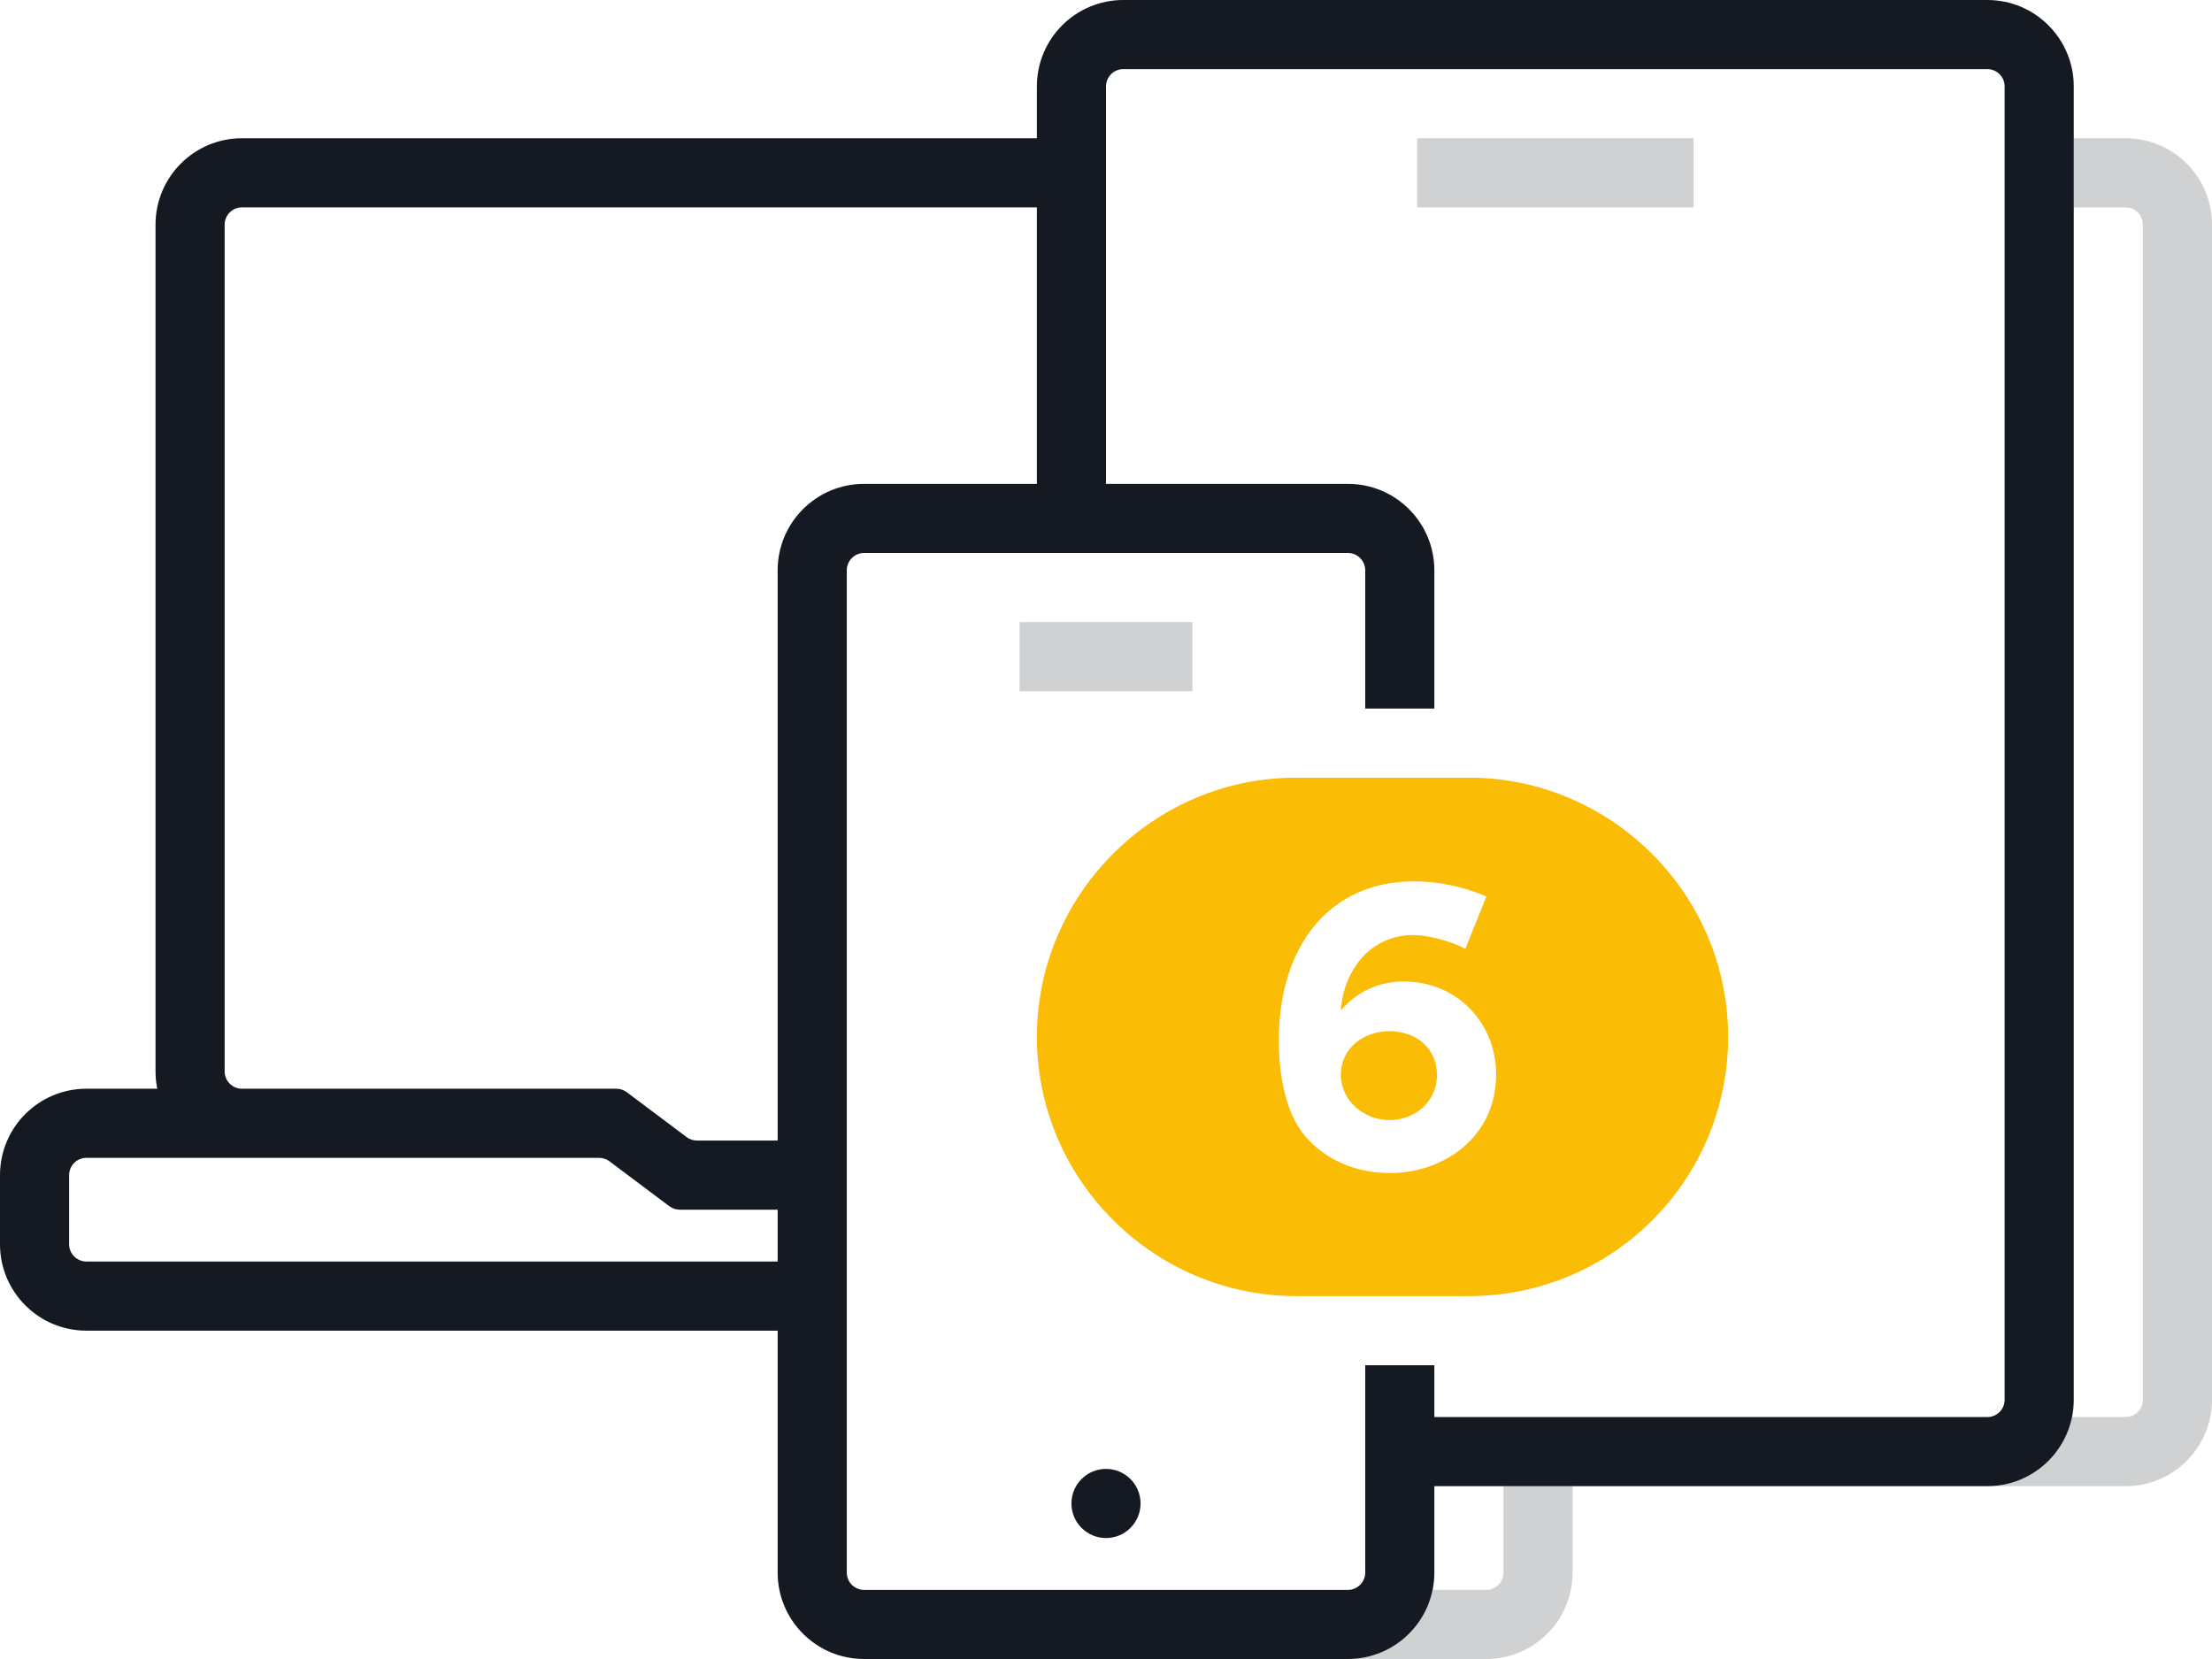
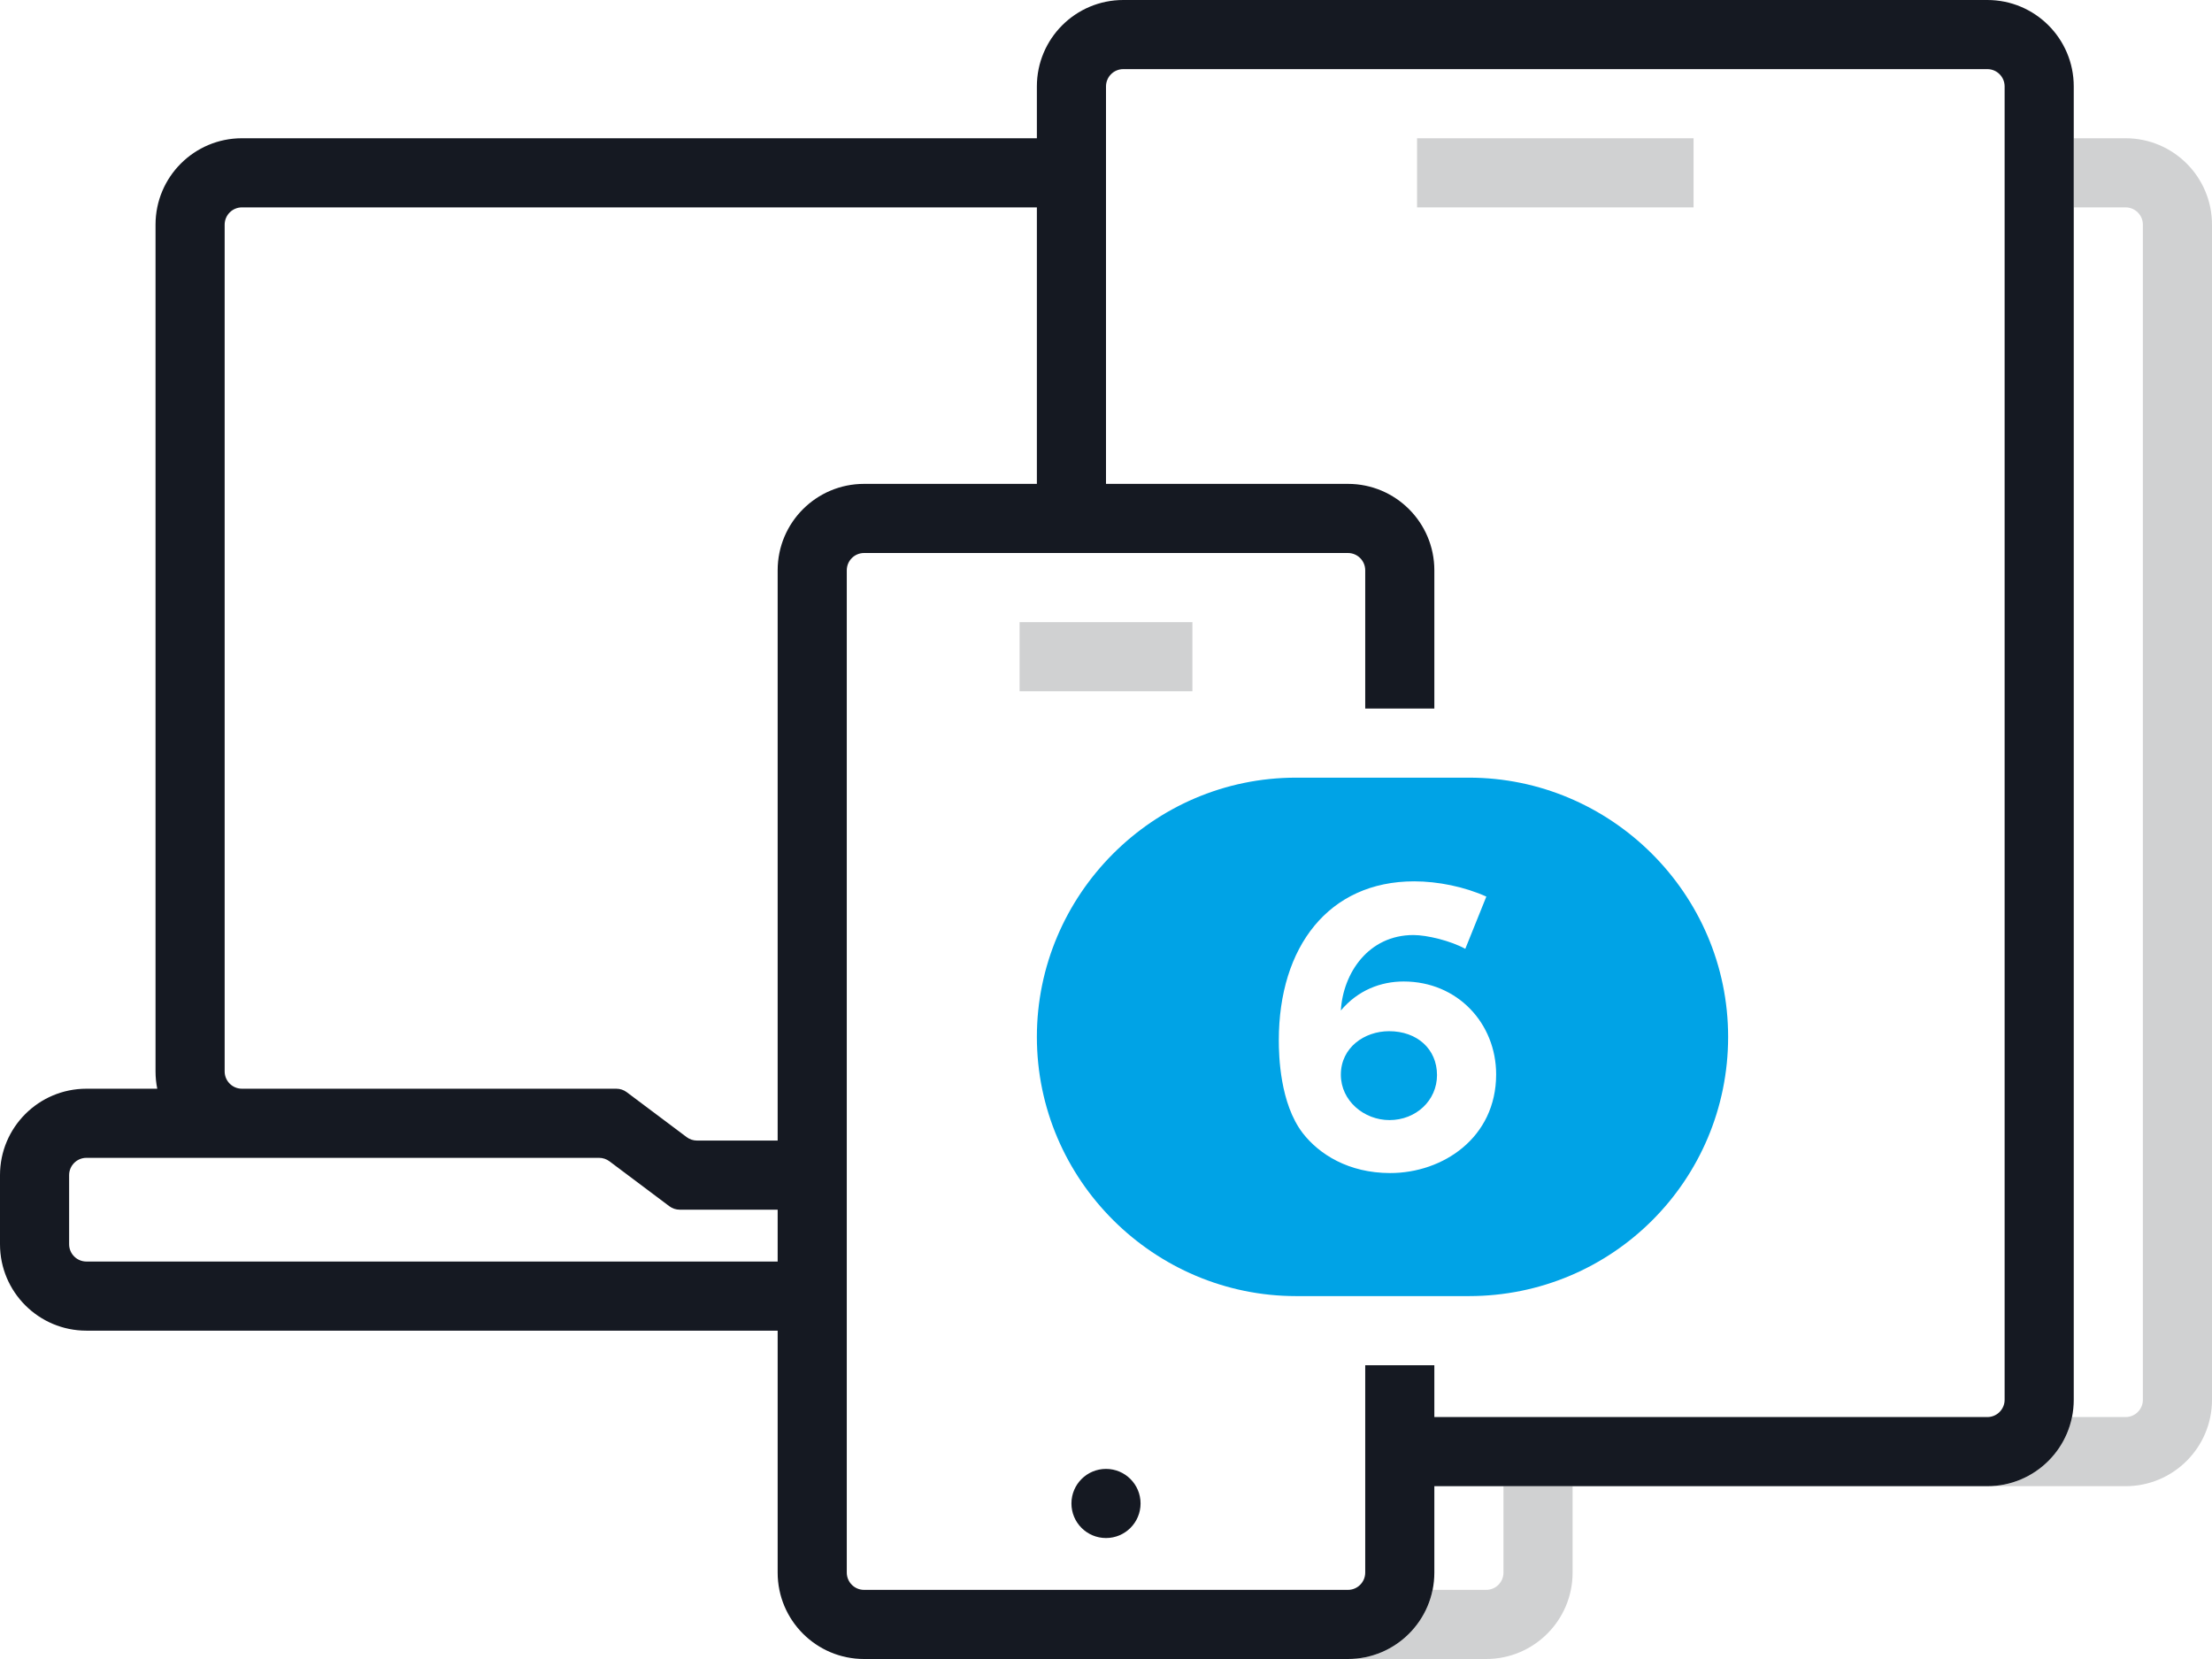
<svg xmlns="http://www.w3.org/2000/svg" width="128px" height="96px" viewBox="0 0 128 96" version="1.1" id="svg2">
  <defs id="defs8" />
  <g stroke="none" stroke-width="1" fill="none" fill-rule="evenodd" id="g10">
    <g id="g12">
      <path d="M68,96 L78,96 C80.419,96 82.437,94.282 82.9,92 L86,92 C86.552,92 87,91.552 87,91 L87,86 L115,86 C117.419,86 119.437,84.282 119.9,82 L123,82 C123.552,82 124,81.552 124,81 L124,13 C124,12.448 123.552,12 123,12 L120,12 L120,8 L123,8 C125.761,8 128,10.239 128,13 L128,81 C128,83.761 125.761,86 123,86 L91,86 L91,91 C91,93.761 88.761,96 86,96 L68,96 Z M82,8 L98,8 L98,12 L82,12 L82,8 Z M59,36 L69,36 L69,40 L59,40 L59,36 Z" fill="#D0D1D2" id="path14" />
      <path d="M83,79 L83,82 L115,82 C115.552,82 116,81.552 116,81 L116,5 C116,4.448 115.552,4 115,4 L65,4 C64.448,4 64,4.448 64,5 L64,28 L78,28 C80.761,28 83,30.239 83,33 L83,41 L79,41 L79,33 C79,32.448 78.552,32 78,32 L50,32 C49.448,32 49,32.448 49,33 L49,91 C49,91.552 49.448,92 50,92 L78,92 C78.552,92 79,91.552 79,91 L79,79 L83,79 L83,79 Z M45,77 L5,77 C2.239,77 3.38176876e-16,74.761 0,72 L0,68 C-3.38176876e-16,65.239 2.239,63 5,63 L9.1,63 C9.034,62.677 9,62.342 9,62 L9,13 C9,10.239 11.239,8 14,8 L60,8 L60,5 C60,2.239 62.239,1.24732039e-15 65,7.40076403e-16 L115,0 C117.761,4.24990989e-15 120,2.239 120,5 L120,81 C120,83.761 117.761,86 115,86 L83,86 L83,91 C83,93.761 80.761,96 78,96 L50,96 C47.239,96 45,93.761 45,91 L45,77 Z M45,70 L39.333,70 C39.117,70 38.906,69.93 38.733,69.8 L35.267,67.2 C35.094,67.07 34.883,67 34.667,67 L5,67 C4.448,67 4,67.448 4,68 L4,72 C4,72.552 4.448,73 5,73 L45,73 L45,70 L45,70 Z M45,66 L40.333,66 C40.117,66 39.906,65.93 39.733,65.8 L36.267,63.2 C36.094,63.07 35.883,63 35.667,63 L14,63 C13.448,63 13,62.552 13,62 L13,13 C13,12.448 13.448,12 14,12 L60,12 L60,28 L50,28 C47.239,28 45,30.239 45,33 L45,66 Z M64,89 C62.895,89 62,88.105 62,87 C62,85.895 62.895,85 64,85 C65.105,85 66,85.895 66,87 C66,88.105 65.105,89 64,89 Z" fill="#151922" id="path16" />
-       <path d="M85,75 L75,75 C66.8,75 60,68.3 60,60 C60,51.8 66.7,45 75,45 L85,45 C93.2,45 100,51.7 100,60 C100,68.3 93.3,75 85,75 Z M74,60.196 C74,61.078 74.063,63.849 75.386,65.571 C76.33,66.788 78.031,67.88 80.445,67.88 C83.49,67.88 86.576,65.843 86.576,62.169 C86.576,59.23 84.351,56.795 81.222,56.795 C79.9,56.795 78.577,57.299 77.59,58.474 C77.716,56.312 79.186,54.107 81.789,54.107 C82.587,54.107 83.952,54.443 84.791,54.905 L86.009,51.882 C84.749,51.315 83.217,51 81.831,51 C76.876,51 74,54.8 74,60.196 Z M77.59,62.19 C77.59,60.616 78.955,59.671 80.382,59.671 C81.999,59.671 83.154,60.7 83.154,62.211 C83.154,63.681 81.936,64.815 80.403,64.815 C78.934,64.815 77.59,63.702 77.59,62.19 Z" fill="#F64F64" fill-rule="nonzero" id="path18" style="fill:#fbbc05;fill-opacity:1" />
+       <path d="M85,75 L75,75 C66.8,75 60,68.3 60,60 C60,51.8 66.7,45 75,45 L85,45 C93.2,45 100,51.7 100,60 C100,68.3 93.3,75 85,75 Z M74,60.196 C74,61.078 74.063,63.849 75.386,65.571 C76.33,66.788 78.031,67.88 80.445,67.88 C83.49,67.88 86.576,65.843 86.576,62.169 C86.576,59.23 84.351,56.795 81.222,56.795 C79.9,56.795 78.577,57.299 77.59,58.474 C77.716,56.312 79.186,54.107 81.789,54.107 C82.587,54.107 83.952,54.443 84.791,54.905 L86.009,51.882 C84.749,51.315 83.217,51 81.831,51 C76.876,51 74,54.8 74,60.196 Z M77.59,62.19 C77.59,60.616 78.955,59.671 80.382,59.671 C81.999,59.671 83.154,60.7 83.154,62.211 C83.154,63.681 81.936,64.815 80.403,64.815 C78.934,64.815 77.59,63.702 77.59,62.19 Z" fill="#F64F64" fill-rule="nonzero" id="path18" style="fill:#00a3e6;fill-opacity:1" />
    </g>
  </g>
</svg>
